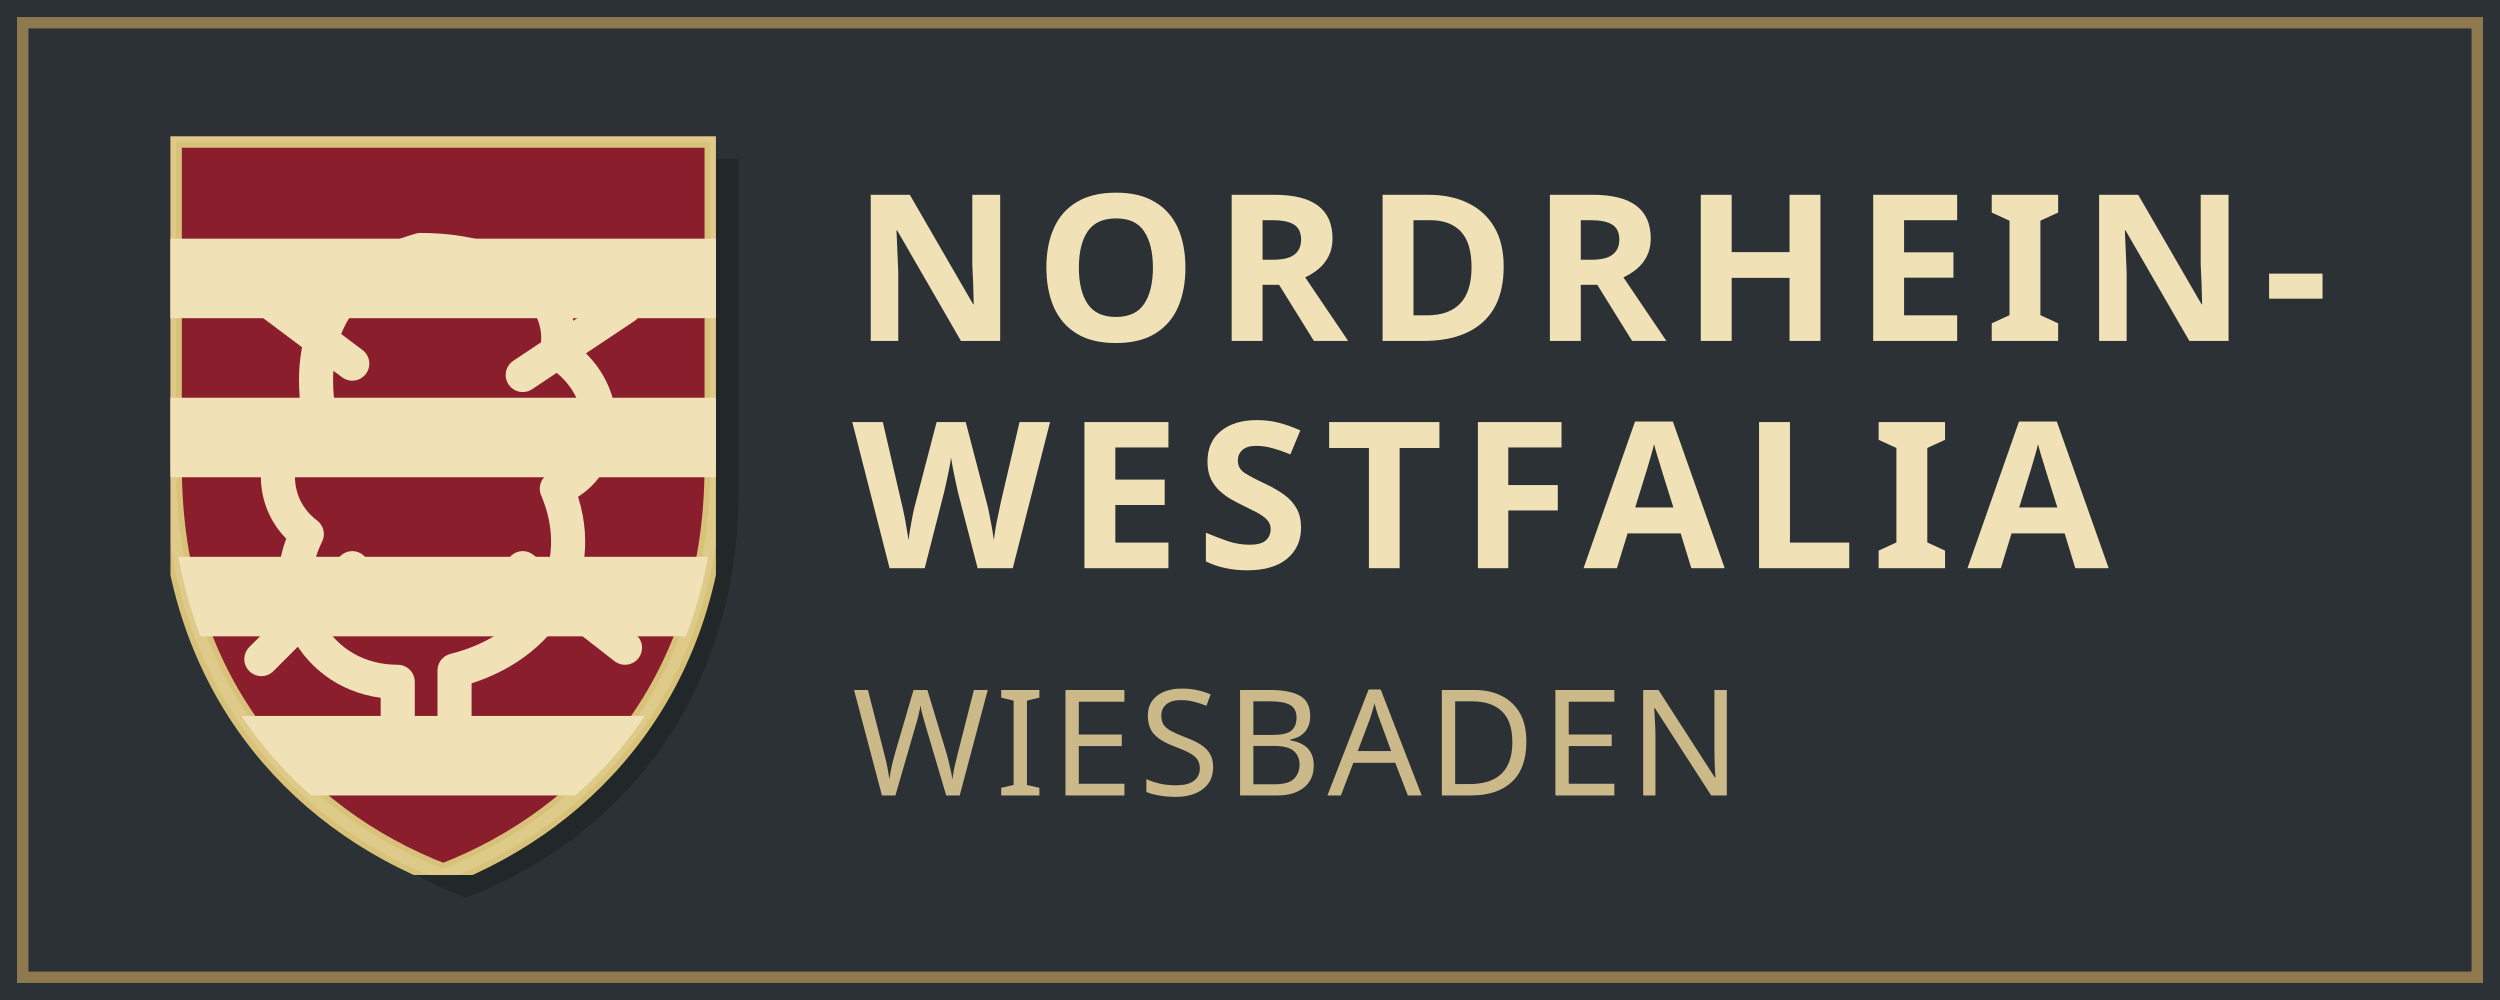
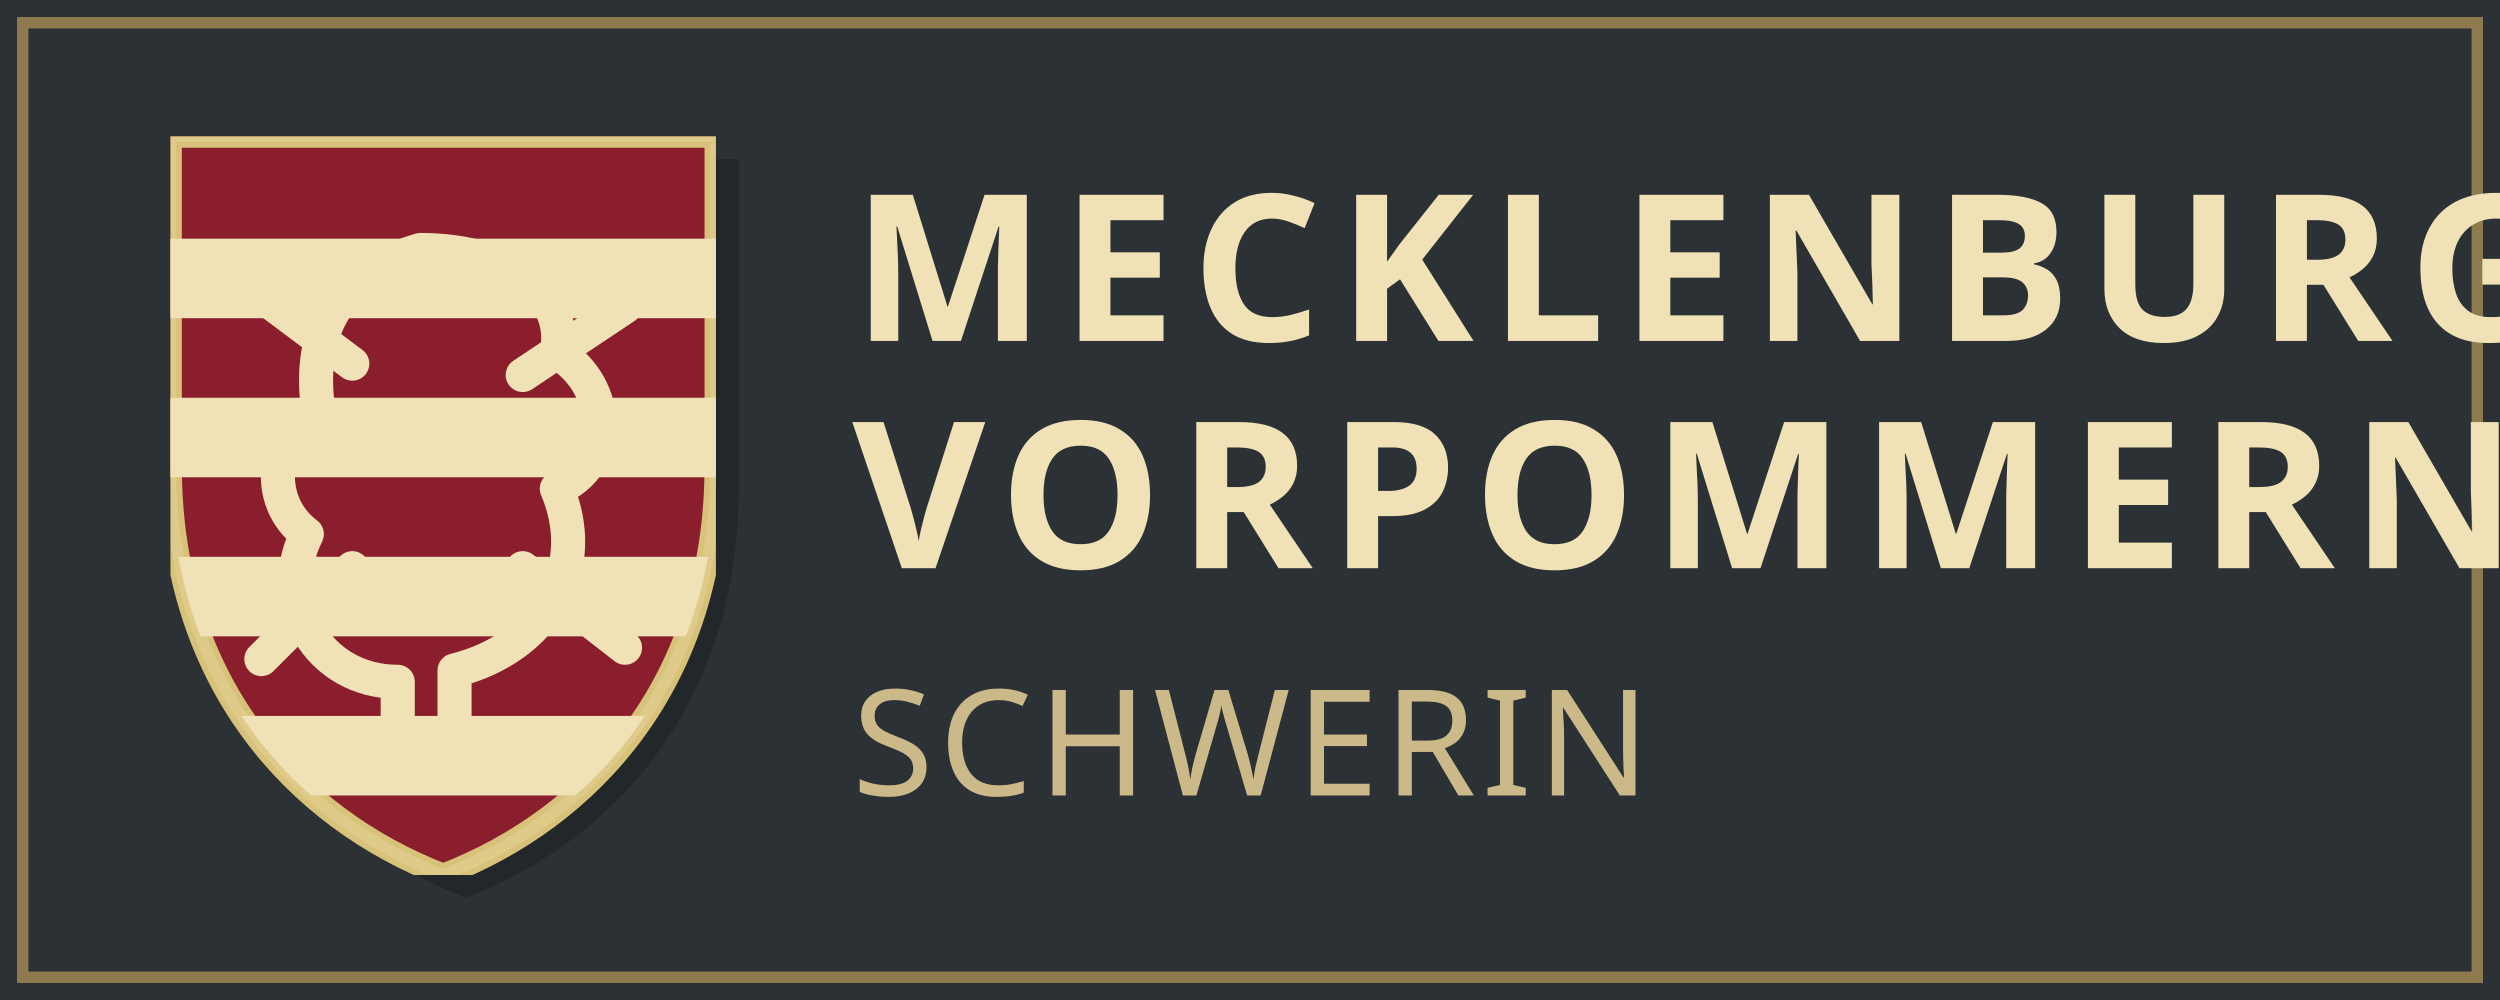
<svg xmlns="http://www.w3.org/2000/svg" width="220" height="88" viewBox="0 0 220 88">
  <defs>
    <symbol id="shield-base" viewBox="0 0 48 65">
      <path d="M0 0 H48 V29                C48 48 37 60 24 65                C11 60 0 48 0 29 Z" />
    </symbol>
    <symbol id="hessen-shield" viewBox="0 0 48 65">
      <use href="#shield-base" fill="#8B1E2D" stroke="#D8C27A" stroke-width="2" />
      <g clip-path="url(#shieldClip)">
        <rect x="0" y="9" width="48" height="7" fill="#F0E2B6" />
        <rect x="0" y="23" width="48" height="7" fill="#F0E2B6" />
        <rect x="0" y="37" width="48" height="7" fill="#F0E2B6" />
        <rect x="0" y="51" width="48" height="7" fill="#F0E2B6" />
        <path d="M22 10                  C15 12 12 17 13 24                  C9 26 8 32 12 35                  C9 41 13 48 20 48                  L20 56                  L25 56                  L25 47                  C33 45 37 38 34 31                  C39 29 39 22 34 19                  C35 14 30 10 22 10 Z" fill="none" stroke="#F0E2B6" stroke-width="3" stroke-linecap="round" stroke-linejoin="round" />
        <path d="M16 20 L8 14                  M31 21 L40 15                  M16 38 L8 46                  M31 38 L40 45" fill="none" stroke="#F0E2B6" stroke-width="3" stroke-linecap="round" />
      </g>
      <use href="#shield-base" fill="none" stroke="#F0E2B6" stroke-width="1" opacity="0.25" />
    </symbol>
    <clipPath id="shieldClip">
      <path d="M0 0 H48 V29                C48 48 37 60 24 65                C11 60 0 48 0 29 Z" />
    </clipPath>
  </defs>
  <rect x="0" y="0" width="220" height="88" fill="#2B3134" />
  <rect x="2" y="2" width="216" height="84" rx="0" fill="#2B3134" stroke="#8F7A4F" stroke-width="1" />
  <use href="#shield-base" x="17" y="14" width="48" height="65" fill="#111315" opacity="0.35" />
  <use href="#hessen-shield" x="15" y="12" width="48" height="65" />
  <text x="75" y="30" font-family="Futura, 'Futura PT', 'Trebuchet MS', sans-serif" font-size="18" font-weight="700" letter-spacing="1.4" fill="#F0E2B6">
-     NORDRHEIN-
+     MECKLENBURG-
  </text>
  <text x="75" y="50" font-family="Futura, 'Futura PT', 'Trebuchet MS', sans-serif" font-size="18" font-weight="700" letter-spacing="1.4" fill="#F0E2B6">
-     WESTFALIA
+     VORPOMMERN
  </text>
  <text x="75" y="70" font-family="Futura, 'Futura PT', 'Trebuchet MS', sans-serif" font-size="13" font-weight="400" letter-spacing="0.5" fill="#CBB98A">
-     WIESBADEN
+     SCHWERIN
  </text>
</svg>
